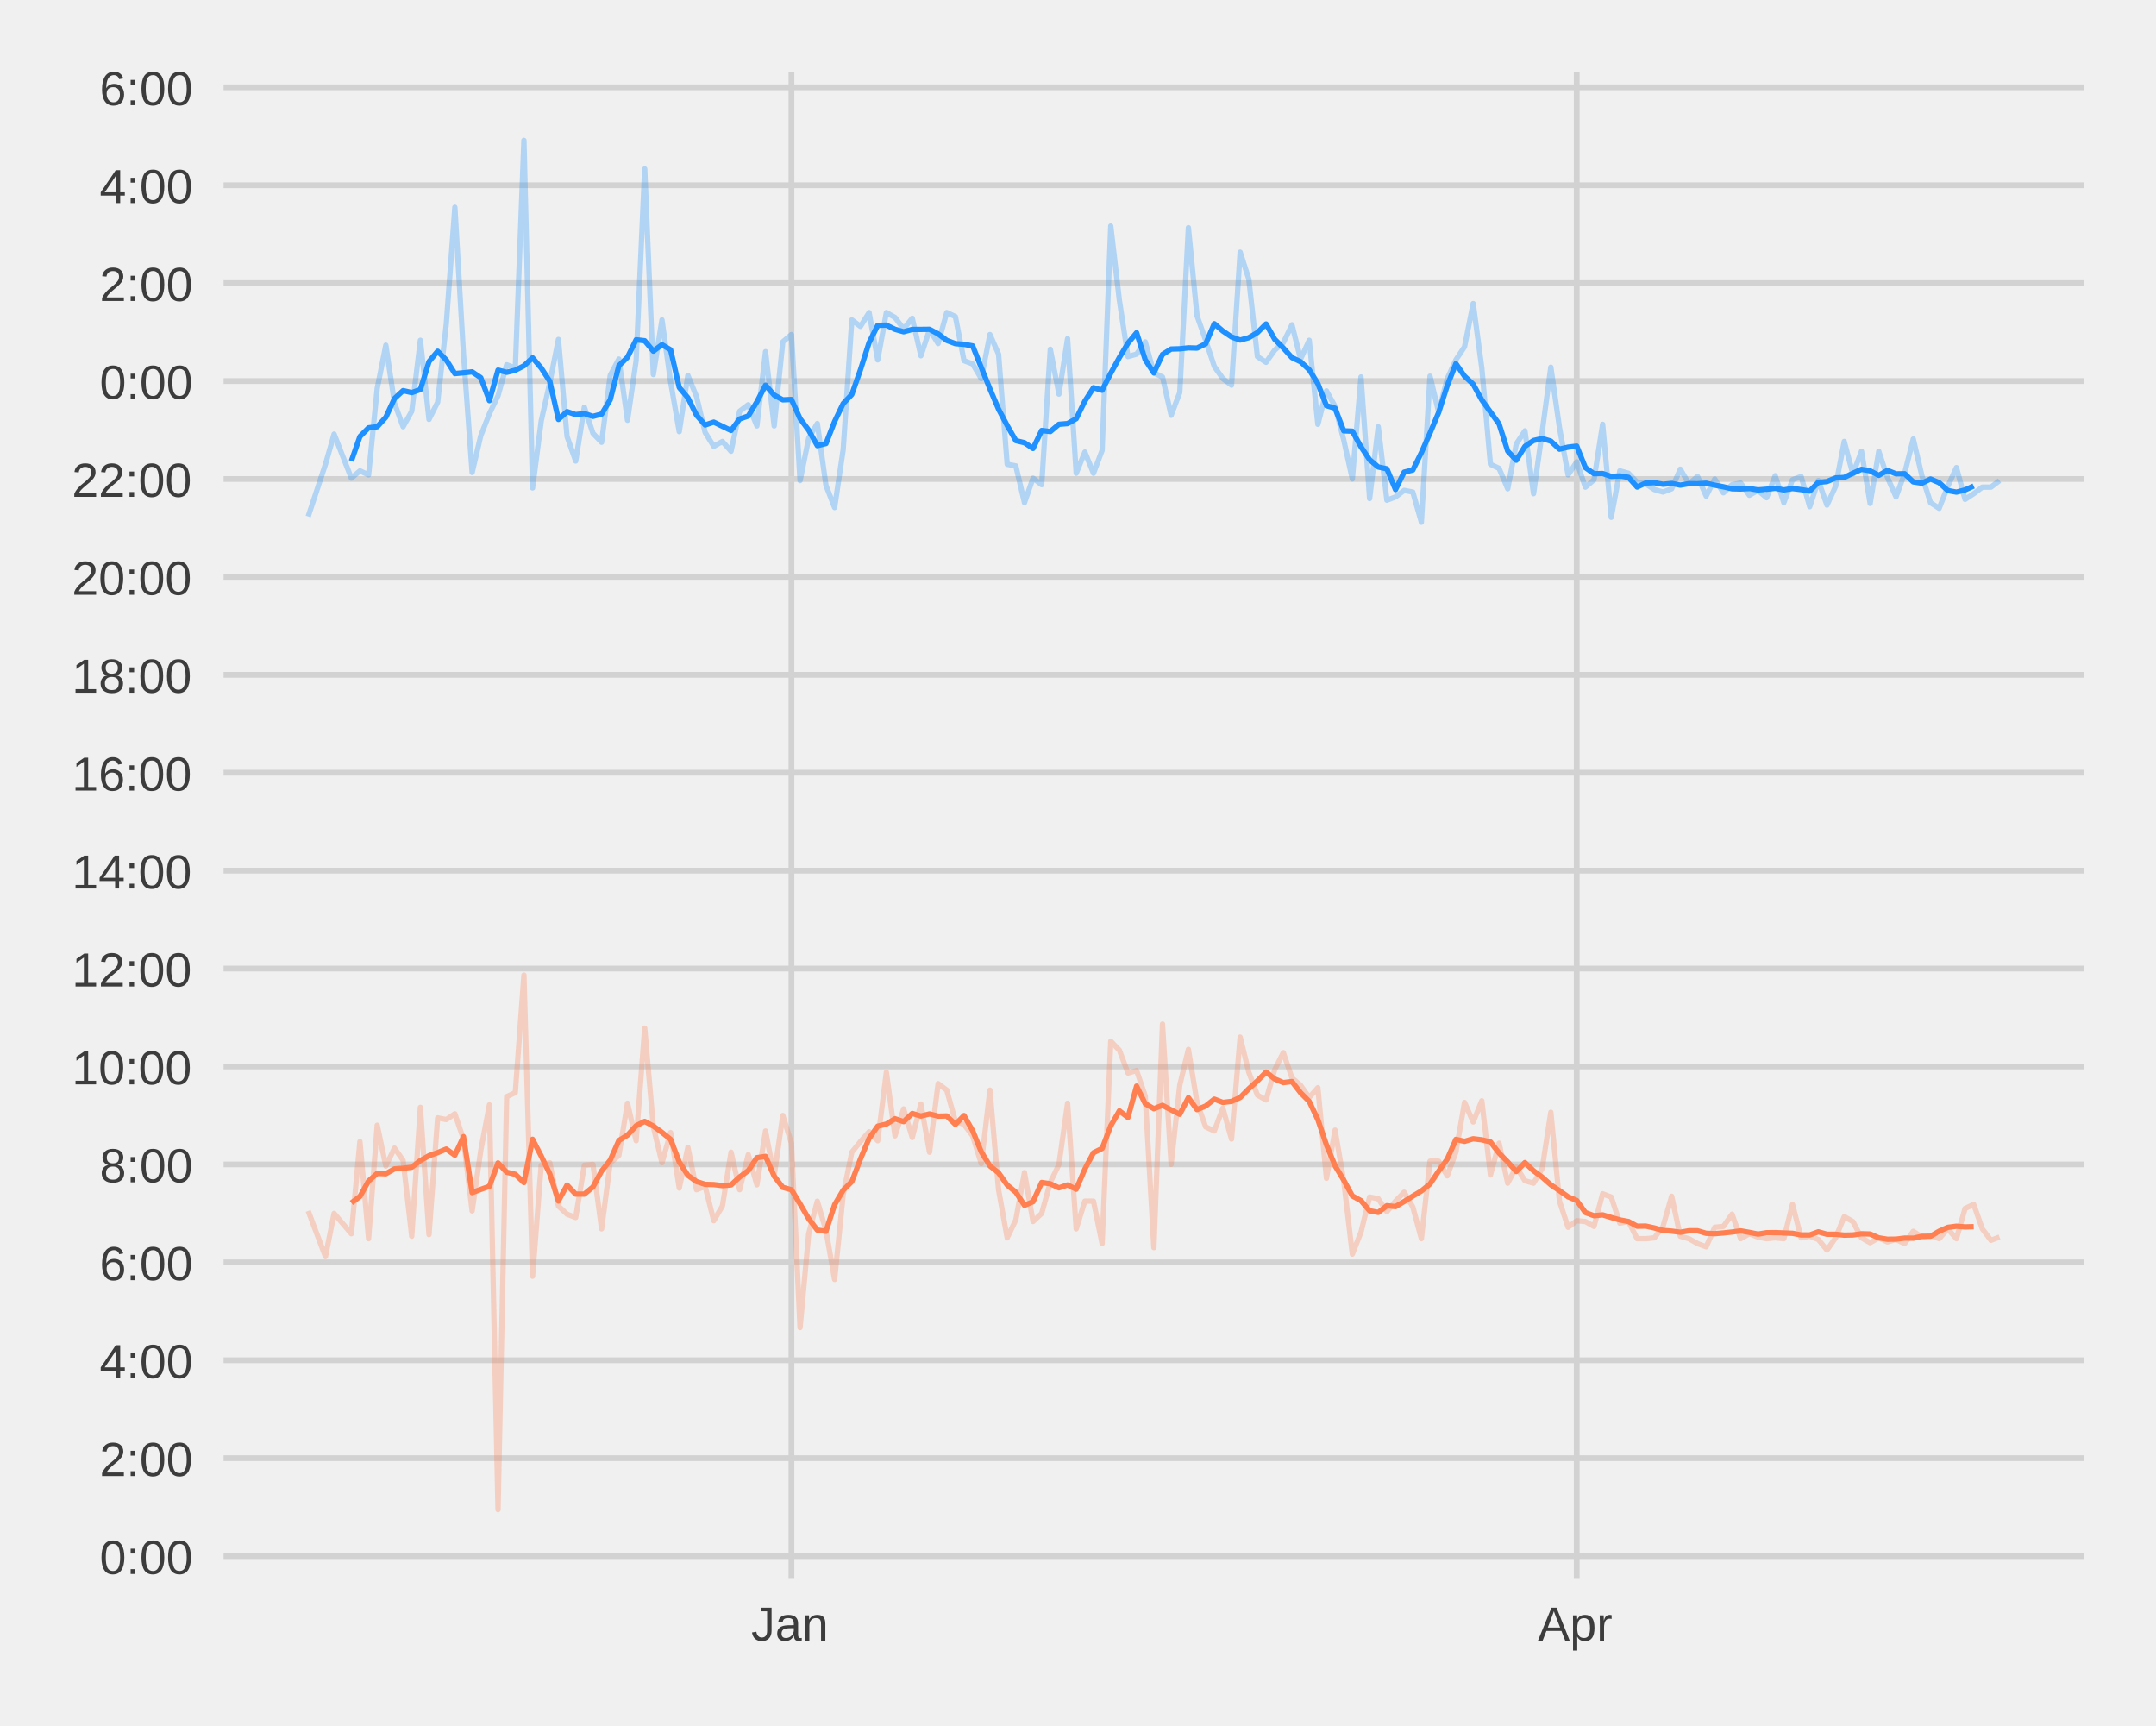
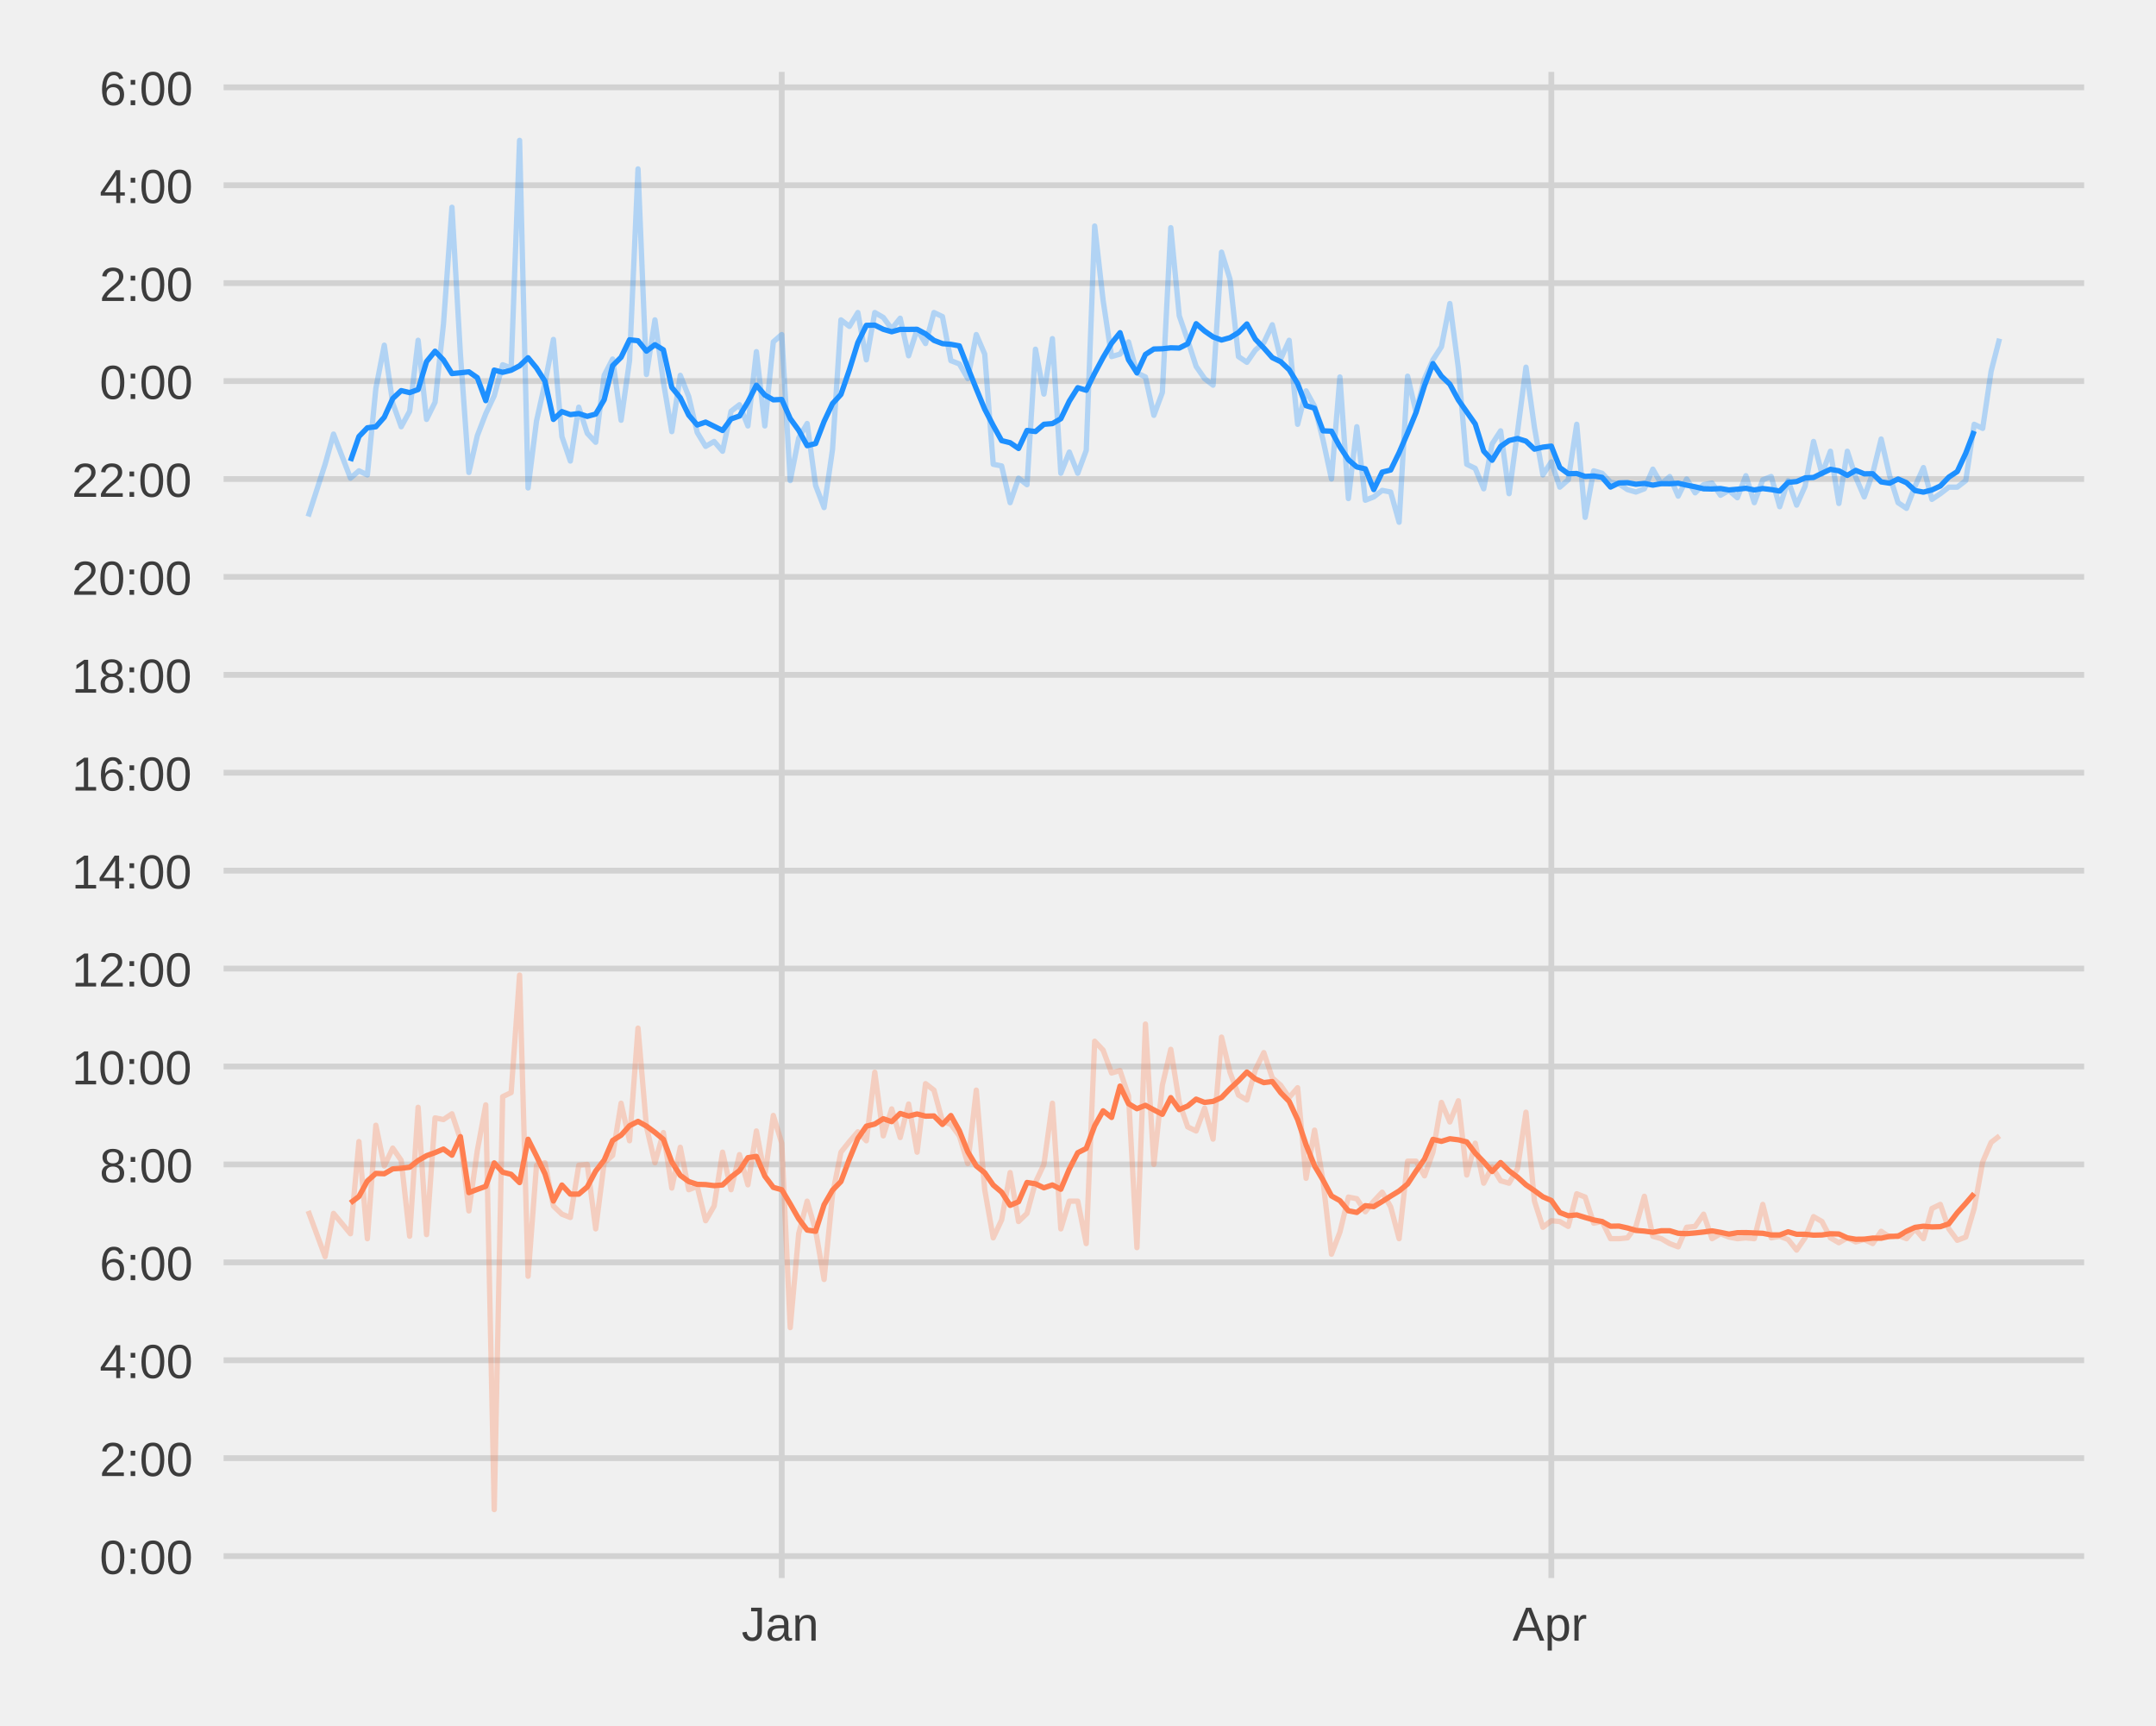
<svg xmlns="http://www.w3.org/2000/svg" viewBox="0 0 432.00 345.60">
  <defs>
    <style type="text/css">
    line, polyline, polygon, path, rect, circle {
      fill: none;
      stroke: #000000;
      stroke-linecap: round;
      stroke-linejoin: round;
      stroke-miterlimit: 10.00;
    }
  </style>
  </defs>
  <rect width="100%" height="100%" style="stroke: none; fill: #FFFFFF;" />
  <rect x="0.00" y="0.00" width="432.00" height="345.60" style="stroke-width: 1.16; stroke: none; fill: #F0F0F0;" />
  <defs>
    <clipPath id="cpNDQuODB8NDE3LjYwfDMxNi4xM3wxNC40MA==">
      <rect x="44.80" y="14.40" width="372.80" height="301.73" />
    </clipPath>
  </defs>
  <rect x="44.80" y="14.40" width="372.80" height="301.73" style="stroke-width: 1.16; stroke: none; fill: #F0F0F0;" clip-path="url(#cpNDQuODB8NDE3LjYwfDMxNi4xM3wxNC40MA==)" />
  <polyline points="44.80,311.74 417.60,311.74 " style="stroke-width: 1.16; stroke: #D2D2D2; stroke-linecap: butt;" clip-path="url(#cpNDQuODB8NDE3LjYwfDMxNi4xM3wxNC40MA==)" />
  <polyline points="44.80,292.12 417.60,292.12 " style="stroke-width: 1.16; stroke: #D2D2D2; stroke-linecap: butt;" clip-path="url(#cpNDQuODB8NDE3LjYwfDMxNi4xM3wxNC40MA==)" />
  <polyline points="44.80,272.50 417.60,272.50 " style="stroke-width: 1.16; stroke: #D2D2D2; stroke-linecap: butt;" clip-path="url(#cpNDQuODB8NDE3LjYwfDMxNi4xM3wxNC40MA==)" />
  <polyline points="44.80,252.89 417.60,252.89 " style="stroke-width: 1.16; stroke: #D2D2D2; stroke-linecap: butt;" clip-path="url(#cpNDQuODB8NDE3LjYwfDMxNi4xM3wxNC40MA==)" />
  <polyline points="44.80,233.27 417.60,233.27 " style="stroke-width: 1.16; stroke: #D2D2D2; stroke-linecap: butt;" clip-path="url(#cpNDQuODB8NDE3LjYwfDMxNi4xM3wxNC40MA==)" />
  <polyline points="44.80,213.65 417.60,213.65 " style="stroke-width: 1.16; stroke: #D2D2D2; stroke-linecap: butt;" clip-path="url(#cpNDQuODB8NDE3LjYwfDMxNi4xM3wxNC40MA==)" />
  <polyline points="44.80,194.04 417.60,194.04 " style="stroke-width: 1.16; stroke: #D2D2D2; stroke-linecap: butt;" clip-path="url(#cpNDQuODB8NDE3LjYwfDMxNi4xM3wxNC40MA==)" />
  <polyline points="44.80,174.42 417.60,174.42 " style="stroke-width: 1.16; stroke: #D2D2D2; stroke-linecap: butt;" clip-path="url(#cpNDQuODB8NDE3LjYwfDMxNi4xM3wxNC40MA==)" />
  <polyline points="44.80,154.80 417.60,154.80 " style="stroke-width: 1.16; stroke: #D2D2D2; stroke-linecap: butt;" clip-path="url(#cpNDQuODB8NDE3LjYwfDMxNi4xM3wxNC40MA==)" />
  <polyline points="44.80,135.19 417.60,135.19 " style="stroke-width: 1.16; stroke: #D2D2D2; stroke-linecap: butt;" clip-path="url(#cpNDQuODB8NDE3LjYwfDMxNi4xM3wxNC40MA==)" />
  <polyline points="44.80,115.57 417.60,115.57 " style="stroke-width: 1.16; stroke: #D2D2D2; stroke-linecap: butt;" clip-path="url(#cpNDQuODB8NDE3LjYwfDMxNi4xM3wxNC40MA==)" />
  <polyline points="44.80,95.96 417.60,95.96 " style="stroke-width: 1.16; stroke: #D2D2D2; stroke-linecap: butt;" clip-path="url(#cpNDQuODB8NDE3LjYwfDMxNi4xM3wxNC40MA==)" />
  <polyline points="44.80,76.34 417.60,76.34 " style="stroke-width: 1.16; stroke: #D2D2D2; stroke-linecap: butt;" clip-path="url(#cpNDQuODB8NDE3LjYwfDMxNi4xM3wxNC40MA==)" />
  <polyline points="44.80,56.72 417.60,56.72 " style="stroke-width: 1.16; stroke: #D2D2D2; stroke-linecap: butt;" clip-path="url(#cpNDQuODB8NDE3LjYwfDMxNi4xM3wxNC40MA==)" />
  <polyline points="44.80,37.11 417.60,37.11 " style="stroke-width: 1.16; stroke: #D2D2D2; stroke-linecap: butt;" clip-path="url(#cpNDQuODB8NDE3LjYwfDMxNi4xM3wxNC40MA==)" />
  <polyline points="44.80,17.49 417.60,17.49 " style="stroke-width: 1.16; stroke: #D2D2D2; stroke-linecap: butt;" clip-path="url(#cpNDQuODB8NDE3LjYwfDMxNi4xM3wxNC40MA==)" />
-   <polyline points="158.58,316.13 158.58,14.40 " style="stroke-width: 1.16; stroke: #D2D2D2; stroke-linecap: butt;" clip-path="url(#cpNDQuODB8NDE3LjYwfDMxNi4xM3wxNC40MA==)" />
-   <polyline points="315.93,316.13 315.93,14.40 " style="stroke-width: 1.16; stroke: #D2D2D2; stroke-linecap: butt;" clip-path="url(#cpNDQuODB8NDE3LjYwfDMxNi4xM3wxNC40MA==)" />
-   <polyline points="61.75,242.59 65.21,251.74 66.94,243.08 70.40,247.16 72.12,228.69 73.85,248.15 75.58,225.42 77.31,233.60 79.04,230.00 80.77,232.45 82.50,247.66 84.23,221.83 85.96,247.33 87.69,223.95 89.42,224.28 91.14,223.13 92.87,228.20 94.60,242.59 96.33,230.49 98.06,221.34 99.79,302.42 101.52,219.70 103.25,218.88 104.98,195.34 106.71,255.67 108.44,233.43 110.16,232.94 111.89,241.61 113.62,243.24 115.35,243.90 117.08,233.43 118.81,233.27 120.54,246.18 122.27,232.94 124.00,231.47 125.73,221.01 127.46,228.53 129.18,205.97 130.91,225.75 132.64,232.94 134.37,226.89 136.10,238.01 137.83,229.84 139.56,238.34 141.29,237.68 143.02,244.55 144.75,241.61 146.48,230.82 148.20,238.34 149.93,231.31 151.66,237.36 153.39,226.57 155.12,235.56 156.85,223.46 158.58,229.02 160.31,265.96 162.04,247.16 163.77,240.63 165.50,246.51 167.23,256.32 168.95,239.32 170.68,230.82 172.41,228.69 174.14,226.73 175.87,228.53 177.60,214.80 179.33,227.55 181.06,222.15 182.79,227.88 184.52,221.17 186.25,230.82 187.97,217.09 189.70,218.39 191.43,224.61 193.16,225.26 194.89,227.55 196.62,233.11 198.35,218.39 200.08,238.34 201.81,247.98 203.54,244.39 205.27,234.90 206.99,244.71 208.72,243.08 210.45,236.87 212.18,233.27 213.91,221.01 215.64,246.18 217.37,240.63 219.10,240.63 220.83,249.13 222.56,208.59 224.29,210.38 226.01,214.96 227.74,214.47 229.47,219.54 231.20,249.94 232.93,205.15 234.66,233.27 236.39,217.41 238.12,210.22 239.85,220.85 241.58,225.75 243.31,226.57 245.03,221.99 246.76,228.20 248.49,207.77 250.22,214.80 251.95,219.37 253.68,220.36 255.41,214.31 257.14,210.87 258.87,215.94 260.60,217.41 262.33,219.87 264.06,217.90 265.78,236.05 267.51,226.40 269.24,236.54 270.97,251.25 272.70,246.84 274.43,239.81 276.16,240.14 277.89,242.75 279.62,240.63 281.35,238.83 283.08,241.77 284.80,248.15 286.53,232.62 288.26,232.62 289.99,235.56 291.72,230.82 293.45,220.85 295.18,224.77 296.91,220.52 298.64,235.39 300.37,229.02 302.10,237.03 303.82,233.76 305.55,236.54 307.28,237.03 309.01,234.09 310.74,222.81 312.47,240.63 314.20,245.86 315.93,244.55 317.66,244.71 319.39,245.69 321.12,239.15 322.84,239.81 324.57,245.04 326.30,244.71 328.03,248.15 329.76,248.15 331.49,247.98 333.22,245.69 334.95,239.65 336.68,247.66 338.41,248.15 340.14,249.13 341.87,249.78 343.59,245.86 345.32,245.69 347.05,243.24 348.78,248.15 350.51,247.16 352.24,247.82 353.97,248.15 355.70,247.98 357.43,248.15 359.16,241.28 360.89,247.98 362.61,247.66 364.34,248.31 366.07,250.43 367.80,247.98 369.53,243.73 371.26,244.71 372.99,247.98 374.72,248.96 376.45,247.98 378.18,248.80 379.91,248.31 381.63,249.13 383.36,246.67 385.09,247.82 386.82,247.49 388.55,248.15 390.28,246.18 392.01,248.15 393.74,242.10 395.47,241.28 397.20,246.18 398.93,248.47 400.65,247.82 " style="stroke-width: 1.07; stroke: #FF7F50; stroke-opacity: 0.30; stroke-linecap: butt;" clip-path="url(#cpNDQuODB8NDE3LjYwfDMxNi4xM3wxNC40MA==)" />
-   <polyline points="61.75,103.47 65.21,93.01 66.94,86.96 70.40,95.79 72.12,94.32 73.85,95.14 75.58,77.81 77.31,69.15 79.04,80.75 80.77,85.49 82.50,82.39 84.23,68.17 85.96,84.02 87.69,80.59 89.42,64.90 91.14,41.52 92.87,70.94 94.60,94.65 96.33,87.29 98.06,82.88 99.79,79.28 101.52,73.07 103.25,73.72 104.98,28.12 106.71,97.75 108.44,84.35 110.16,76.67 111.89,68.00 113.62,87.45 115.35,92.36 117.08,81.57 118.81,86.80 120.54,88.60 122.27,75.19 124.00,71.93 125.73,84.19 127.46,72.25 129.18,33.84 130.91,75.03 132.64,64.08 134.37,76.50 136.10,86.47 137.83,75.19 139.56,79.44 141.29,86.64 143.02,89.42 144.75,88.44 146.48,90.40 148.20,82.39 149.93,81.08 151.66,85.33 153.39,70.45 155.12,85.33 156.85,68.49 158.58,67.02 160.31,96.28 162.04,87.78 163.77,84.84 165.50,97.26 167.23,101.68 168.95,90.07 170.68,64.08 172.41,65.39 174.14,62.61 175.87,72.09 177.60,62.61 179.33,63.59 181.06,65.88 182.79,63.75 184.52,71.27 186.25,66.04 187.97,68.82 189.70,62.61 191.43,63.42 193.16,72.25 194.89,72.91 196.62,75.85 198.35,67.02 200.08,70.94 201.81,93.01 203.54,93.34 205.27,100.70 206.99,95.79 208.72,97.10 210.45,69.96 212.18,78.95 213.91,67.84 215.64,94.81 217.37,90.56 219.10,94.81 220.83,90.23 222.56,45.28 224.29,60.16 226.01,71.43 227.74,70.94 229.47,68.49 231.20,74.70 232.93,75.52 234.66,83.20 236.39,78.63 238.12,45.61 239.85,63.26 241.58,68.17 243.31,73.40 245.03,75.85 246.76,77.16 248.49,50.51 250.22,55.90 251.95,71.43 253.68,72.58 255.41,70.13 257.14,68.66 258.87,65.06 260.60,71.93 262.33,68.17 264.06,85.00 265.78,78.30 267.51,81.41 269.24,88.11 270.97,95.96 272.70,75.52 274.43,99.88 276.16,85.49 277.89,100.21 279.62,99.55 281.35,98.24 283.08,98.57 284.80,104.62 286.53,75.36 288.26,82.55 289.99,75.85 291.72,72.09 293.45,69.47 295.18,60.81 296.91,73.72 298.64,93.01 300.37,93.83 302.10,97.92 303.82,88.93 305.55,86.31 307.28,98.90 309.01,86.47 310.74,73.56 312.47,85.66 314.20,95.14 315.93,92.52 317.66,97.59 319.39,96.12 321.12,85.00 322.84,103.64 324.57,94.32 326.30,94.81 328.03,96.61 329.76,96.94 331.49,98.08 333.22,98.57 334.95,97.92 336.68,93.99 338.41,96.94 340.14,95.46 341.87,99.39 343.59,95.96 345.32,98.73 347.05,97.10 348.78,96.77 350.51,99.22 352.24,98.24 353.97,99.71 355.70,95.30 357.43,100.70 359.16,96.12 360.89,95.46 362.61,101.51 364.34,96.28 366.07,101.19 367.80,97.43 369.53,88.44 371.26,94.97 372.99,90.40 374.72,100.86 376.45,90.40 378.18,95.63 379.91,99.55 381.63,94.81 383.36,87.95 385.09,95.30 386.82,100.70 388.55,101.84 390.28,97.43 392.01,93.67 393.74,100.04 395.47,98.90 397.20,97.59 398.93,97.59 400.65,96.28 " style="stroke-width: 1.07; stroke: #1E90FF; stroke-opacity: 0.30; stroke-linecap: butt;" clip-path="url(#cpNDQuODB8NDE3LjYwfDMxNi4xM3wxNC40MA==)" />
-   <polyline points="70.40,240.98 72.12,239.69 73.85,236.59 75.58,235.07 77.31,235.14 79.04,234.16 80.77,234.04 82.50,233.83 84.23,232.50 85.96,231.52 87.69,230.91 89.42,230.19 91.14,231.42 92.87,227.71 94.60,238.92 96.33,238.27 98.06,237.66 99.79,232.97 101.52,234.83 103.25,235.25 104.98,236.91 106.71,228.23 108.44,231.59 110.16,235.16 111.89,240.60 113.62,237.40 115.35,239.22 117.08,239.22 118.81,237.78 120.54,234.60 122.27,232.41 124.00,228.48 125.73,227.41 127.46,225.52 129.18,224.65 130.91,225.59 132.64,226.85 134.37,228.25 136.10,232.78 137.83,235.46 139.56,236.70 141.29,237.26 143.02,237.31 144.75,237.52 146.48,237.38 148.20,235.79 149.93,234.51 151.66,231.92 153.39,231.66 155.12,235.61 156.85,237.87 158.58,238.34 160.31,241.19 162.04,244.15 163.77,246.42 165.50,246.67 167.23,241.35 168.95,238.43 170.68,236.70 172.41,232.17 174.14,228.06 175.87,225.61 177.60,225.19 179.33,224.12 181.06,224.70 182.79,223.06 184.52,223.58 186.25,223.16 187.97,223.60 189.70,223.56 191.43,225.26 193.16,223.48 194.89,226.52 196.62,230.75 198.35,233.57 200.08,234.95 201.81,237.40 203.54,238.83 205.27,241.47 206.99,240.74 208.72,236.89 210.45,237.15 212.18,237.96 213.91,237.38 215.64,238.24 217.37,234.20 219.10,230.93 220.83,230.07 222.56,225.54 224.29,222.53 226.01,223.86 227.74,217.58 229.47,221.10 231.20,222.11 232.93,221.43 234.66,222.34 236.39,223.23 238.12,219.89 239.85,222.29 241.58,221.57 243.31,220.19 245.03,220.85 246.76,220.64 248.49,219.87 250.22,218.11 251.95,216.53 253.68,214.77 255.41,216.15 257.14,216.88 258.87,216.67 260.60,218.91 262.33,220.64 264.06,224.30 265.78,229.35 267.51,233.55 269.24,236.40 270.97,239.58 272.70,240.53 274.43,242.56 276.16,242.89 277.89,241.54 279.62,241.72 281.35,240.70 283.08,239.62 284.80,238.59 286.53,237.19 288.26,234.62 289.99,232.20 291.72,228.25 293.45,228.65 295.18,228.13 296.91,228.34 298.64,228.76 300.37,231.00 302.10,232.76 303.82,234.69 305.55,232.90 307.28,234.55 309.01,235.82 310.74,237.36 312.47,238.52 314.20,239.76 315.93,240.49 317.66,242.91 319.39,243.55 321.12,243.38 322.84,243.90 324.57,244.39 326.30,244.71 328.03,245.65 329.76,245.62 331.49,246.00 333.22,246.49 334.95,246.63 336.68,246.86 338.41,246.56 340.14,246.56 341.87,247.07 343.59,247.14 345.32,247.00 347.05,246.81 348.78,246.58 350.51,246.88 352.24,247.23 353.97,246.95 355.70,246.93 357.43,247.00 359.16,247.07 360.89,247.40 362.61,247.40 364.34,246.77 366.07,247.26 367.80,247.26 369.53,247.44 371.26,247.40 372.99,247.16 374.72,247.21 376.45,247.98 378.18,248.26 379.91,248.24 381.63,248.03 383.36,248.05 385.09,247.68 386.82,247.66 388.55,246.65 390.28,245.88 392.01,245.65 393.74,245.79 395.47,245.74 " style="stroke-width: 1.07; stroke: #FF7F50; stroke-linecap: butt;" clip-path="url(#cpNDQuODB8NDE3LjYwfDMxNi4xM3wxNC40MA==)" />
-   <polyline points="70.40,92.36 72.12,87.45 73.85,85.70 75.58,85.49 77.31,83.58 79.04,79.84 80.77,78.25 82.50,78.65 84.23,78.04 85.96,72.44 87.69,70.36 89.42,72.11 91.14,74.84 92.87,74.68 94.60,74.49 96.33,75.66 98.06,80.26 99.79,74.14 101.52,74.59 103.25,74.17 104.98,73.28 106.71,71.67 108.44,73.72 110.16,76.39 111.89,84.02 113.62,82.46 115.35,83.06 117.08,82.85 118.81,83.41 120.54,82.95 122.27,80.08 124.00,73.26 125.73,71.57 127.46,68.07 129.18,68.26 130.91,70.34 132.64,69.05 134.37,70.08 136.10,77.62 137.83,79.68 139.56,83.16 141.29,85.14 143.02,84.56 144.75,85.40 146.48,86.24 148.20,83.93 149.93,83.34 151.66,80.50 153.39,77.16 155.12,79.14 156.85,80.10 158.58,80.03 160.31,83.86 162.04,86.19 163.77,89.28 165.50,88.86 167.23,84.44 168.95,80.85 170.68,79.02 172.41,74.07 174.14,68.63 175.87,65.18 177.60,65.13 179.33,65.97 181.06,66.46 182.79,65.99 184.52,65.99 186.25,65.97 187.97,66.88 189.70,68.19 191.43,68.84 193.16,68.98 194.89,69.29 196.62,73.63 198.35,77.90 200.08,81.97 201.81,85.24 203.54,88.27 205.27,88.69 206.99,89.84 208.72,86.24 210.45,86.45 212.18,85.00 213.91,84.86 215.64,83.88 217.37,80.36 219.10,77.67 220.83,78.18 222.56,74.77 224.29,71.62 226.01,68.75 227.74,66.65 229.47,72.07 231.20,74.70 232.93,71.01 234.66,69.92 236.39,69.87 238.12,69.68 239.85,69.73 241.58,68.87 243.31,64.85 245.03,66.32 246.76,67.49 248.49,68.12 250.22,67.65 251.95,66.62 253.68,64.90 255.41,67.96 257.14,69.71 258.87,71.64 260.60,72.46 262.33,74.07 264.06,76.85 265.78,81.27 267.51,81.78 269.24,86.31 270.97,86.38 272.70,89.51 274.43,92.10 276.16,93.55 277.89,93.92 279.62,98.08 281.35,94.58 283.08,94.16 284.80,90.68 286.53,86.75 288.26,82.64 289.99,77.25 291.72,72.84 293.45,75.36 295.18,76.97 296.91,80.12 298.64,82.53 300.37,84.93 302.10,90.37 303.82,92.20 305.55,89.42 307.28,88.25 309.01,87.85 310.74,88.37 312.47,89.98 314.20,89.58 315.93,89.37 317.66,93.67 319.39,94.90 321.12,94.86 322.84,95.44 324.57,95.35 326.30,95.63 328.03,97.57 329.76,96.75 331.49,96.70 333.22,97.01 334.95,96.84 336.68,97.19 338.41,96.89 340.14,96.91 341.87,96.80 343.59,97.19 345.32,97.52 347.05,97.92 348.78,97.96 350.51,97.87 352.24,98.15 353.97,98.01 355.70,97.82 357.43,98.15 359.16,97.87 360.89,98.08 362.61,98.38 364.34,96.63 366.07,96.47 367.80,95.74 369.53,95.65 371.26,94.81 372.99,94.02 374.72,94.32 376.45,95.23 378.18,94.23 379.91,94.93 381.63,94.90 383.36,96.54 385.09,96.80 386.82,95.96 388.55,96.70 390.28,98.27 392.01,98.59 393.74,98.15 395.47,97.36 " style="stroke-width: 1.07; stroke: #1E90FF; stroke-linecap: butt;" clip-path="url(#cpNDQuODB8NDE3LjYwfDMxNi4xM3wxNC40MA==)" />
+   <polyline points="156.64,316.13 156.64,14.40 " style="stroke-width: 1.16; stroke: #D2D2D2; stroke-linecap: butt;" clip-path="url(#cpNDQuODB8NDE3LjYwfDMxNi4xM3wxNC40MA==)" />
+   <polyline points="310.84,316.13 310.84,14.40 " style="stroke-width: 1.16; stroke: #D2D2D2; stroke-linecap: butt;" clip-path="url(#cpNDQuODB8NDE3LjYwfDMxNi4xM3wxNC40MA==)" />
+   <polyline points="61.75,242.59 65.14,251.74 66.83,243.08 70.22,247.16 71.92,228.69 73.61,248.15 75.31,225.42 77.00,233.60 78.69,230.00 80.39,232.45 82.08,247.66 83.78,221.83 85.47,247.33 87.17,223.95 88.86,224.28 90.56,223.13 92.25,228.20 93.95,242.59 95.64,230.49 97.33,221.34 99.03,302.42 100.72,219.70 102.42,218.88 104.11,195.34 105.81,255.67 107.50,233.43 109.20,232.94 110.89,241.61 112.59,243.24 114.28,243.90 115.97,233.43 117.67,233.27 119.36,246.18 121.06,232.94 122.75,231.47 124.45,221.01 126.14,228.53 127.84,205.97 129.53,225.75 131.23,232.94 132.92,226.89 134.61,238.01 136.31,229.84 138.00,238.34 139.70,237.68 141.39,244.55 143.09,241.61 144.78,230.82 146.48,238.34 148.17,231.31 149.86,237.36 151.56,226.57 153.25,235.56 154.95,223.46 156.64,229.02 158.34,265.96 160.03,247.16 161.73,240.63 163.42,246.51 165.12,256.32 166.81,239.32 168.50,230.82 170.20,228.69 171.89,226.73 173.59,228.53 175.28,214.80 176.98,227.55 178.67,222.15 180.37,227.88 182.06,221.17 183.76,230.82 185.45,217.09 187.14,218.39 188.84,224.61 190.53,225.26 192.23,227.55 193.92,233.11 195.62,218.39 197.31,238.34 199.01,247.98 200.70,244.39 202.40,234.90 204.09,244.71 205.78,243.08 207.48,236.87 209.17,233.27 210.87,221.01 212.56,246.18 214.26,240.63 215.95,240.63 217.65,249.13 219.34,208.59 221.03,210.38 222.73,214.96 224.42,214.47 226.12,219.54 227.81,249.94 229.51,205.15 231.20,233.27 232.90,217.41 234.59,210.22 236.29,220.85 237.98,225.75 239.67,226.57 241.37,221.99 243.06,228.20 244.76,207.77 246.45,214.80 248.15,219.37 249.84,220.36 251.54,214.31 253.23,210.87 254.93,215.94 256.62,217.41 258.31,219.87 260.01,217.90 261.70,236.05 263.40,226.40 265.09,236.54 266.79,251.25 268.48,246.84 270.18,239.81 271.87,240.14 273.57,242.75 275.26,240.63 276.95,238.83 278.65,241.77 280.34,248.15 282.04,232.62 283.73,232.62 285.43,235.56 287.12,230.82 288.82,220.85 290.51,224.77 292.21,220.52 293.90,235.39 295.59,229.02 297.29,237.03 298.98,233.76 300.68,236.54 302.37,237.03 304.07,234.09 305.76,222.81 307.46,240.63 309.15,245.86 310.84,244.55 312.54,244.71 314.23,245.69 315.93,239.15 317.62,239.81 319.32,245.04 321.01,244.71 322.71,248.15 324.40,248.15 326.10,247.98 327.79,245.69 329.48,239.65 331.18,247.66 332.87,248.15 334.57,249.13 336.26,249.78 337.96,245.86 339.65,245.69 341.35,243.24 343.04,248.15 344.74,247.16 346.43,247.82 348.12,248.15 349.82,247.98 351.51,248.15 353.21,241.28 354.90,247.98 356.60,247.66 358.29,248.31 359.99,250.43 361.68,247.98 363.38,243.73 365.07,244.71 366.76,247.98 368.46,248.96 370.15,247.98 371.85,248.80 373.54,248.31 375.24,249.13 376.93,246.67 378.63,247.82 380.32,247.49 382.01,248.15 383.71,246.18 385.40,248.15 387.10,242.10 388.79,241.28 390.49,246.18 392.18,248.47 393.88,247.82 395.57,242.10 397.27,232.78 398.96,228.86 400.65,227.55 " style="stroke-width: 1.07; stroke: #FF7F50; stroke-opacity: 0.30; stroke-linecap: butt;" clip-path="url(#cpNDQuODB8NDE3LjYwfDMxNi4xM3wxNC40MA==)" />
+   <polyline points="61.75,103.47 65.14,93.01 66.83,86.96 70.22,95.79 71.92,94.32 73.61,95.14 75.31,77.81 77.00,69.15 78.69,80.75 80.39,85.49 82.08,82.39 83.78,68.17 85.47,84.02 87.17,80.59 88.86,64.90 90.56,41.52 92.25,70.94 93.95,94.65 95.64,87.29 97.33,82.88 99.03,79.28 100.72,73.07 102.42,73.72 104.11,28.12 105.81,97.75 107.50,84.35 109.20,76.67 110.89,68.00 112.59,87.45 114.28,92.36 115.97,81.57 117.67,86.80 119.36,88.60 121.06,75.19 122.75,71.93 124.45,84.19 126.14,72.25 127.84,33.84 129.53,75.03 131.23,64.08 132.92,76.50 134.61,86.47 136.31,75.19 138.00,79.44 139.70,86.64 141.39,89.42 143.09,88.44 144.78,90.40 146.48,82.39 148.17,81.08 149.86,85.33 151.56,70.45 153.25,85.33 154.95,68.49 156.64,67.02 158.34,96.28 160.03,87.78 161.73,84.84 163.42,97.26 165.12,101.68 166.81,90.07 168.50,64.08 170.20,65.39 171.89,62.61 173.59,72.09 175.28,62.61 176.98,63.59 178.67,65.88 180.37,63.75 182.06,71.27 183.76,66.04 185.45,68.82 187.14,62.61 188.84,63.42 190.53,72.25 192.23,72.91 193.92,75.85 195.62,67.02 197.31,70.94 199.01,93.01 200.70,93.34 202.40,100.70 204.09,95.79 205.78,97.10 207.48,69.96 209.17,78.95 210.87,67.84 212.56,94.81 214.26,90.56 215.95,94.81 217.65,90.23 219.34,45.28 221.03,60.16 222.73,71.43 224.42,70.94 226.12,68.49 227.81,74.70 229.51,75.52 231.20,83.20 232.90,78.63 234.59,45.61 236.29,63.26 237.98,68.17 239.67,73.40 241.37,75.85 243.06,77.16 244.76,50.51 246.45,55.90 248.15,71.43 249.84,72.58 251.54,70.13 253.23,68.66 254.93,65.06 256.62,71.93 258.31,68.17 260.01,85.00 261.70,78.30 263.40,81.41 265.09,88.11 266.79,95.96 268.48,75.52 270.18,99.88 271.87,85.49 273.57,100.21 275.26,99.55 276.95,98.24 278.65,98.57 280.34,104.62 282.04,75.36 283.73,82.55 285.43,75.85 287.12,72.09 288.82,69.47 290.51,60.81 292.21,73.72 293.90,93.01 295.59,93.83 297.29,97.92 298.98,88.93 300.68,86.31 302.37,98.90 304.07,86.47 305.76,73.56 307.46,85.66 309.15,95.14 310.84,92.52 312.54,97.59 314.23,96.12 315.93,85.00 317.62,103.64 319.32,94.32 321.01,94.81 322.71,96.61 324.40,96.94 326.10,98.08 327.79,98.57 329.48,97.92 331.18,93.99 332.87,96.94 334.57,95.46 336.26,99.39 337.96,95.96 339.65,98.73 341.35,97.10 343.04,96.77 344.74,99.22 346.43,98.24 348.12,99.71 349.82,95.30 351.51,100.70 353.21,96.12 354.90,95.46 356.60,101.51 358.29,96.28 359.99,101.19 361.68,97.43 363.38,88.44 365.07,94.97 366.76,90.40 368.46,100.86 370.15,90.40 371.85,95.63 373.54,99.55 375.24,94.81 376.93,87.95 378.63,95.30 380.32,100.70 382.01,101.84 383.71,97.43 385.40,93.67 387.10,100.04 388.79,98.90 390.49,97.59 392.18,97.59 393.88,96.28 395.57,85.00 397.27,85.82 398.96,74.38 400.65,67.84 " style="stroke-width: 1.07; stroke: #1E90FF; stroke-opacity: 0.30; stroke-linecap: butt;" clip-path="url(#cpNDQuODB8NDE3LjYwfDMxNi4xM3wxNC40MA==)" />
+   <polyline points="70.22,240.98 71.92,239.69 73.61,236.59 75.31,235.07 77.00,235.14 78.69,234.16 80.39,234.04 82.08,233.83 83.78,232.50 85.47,231.52 87.17,230.91 88.86,230.19 90.56,231.42 92.25,227.71 93.95,238.92 95.64,238.27 97.33,237.66 99.03,232.97 100.72,234.83 102.42,235.25 104.11,236.91 105.81,228.23 107.50,231.59 109.20,235.16 110.89,240.60 112.59,237.40 114.28,239.22 115.97,239.22 117.67,237.78 119.36,234.60 121.06,232.41 122.75,228.48 124.45,227.41 126.14,225.52 127.84,224.65 129.53,225.59 131.23,226.85 132.92,228.25 134.61,232.78 136.31,235.46 138.00,236.70 139.70,237.26 141.39,237.31 143.09,237.52 144.78,237.38 146.48,235.79 148.17,234.51 149.86,231.92 151.56,231.66 153.25,235.61 154.95,237.87 156.64,238.34 158.34,241.19 160.03,244.15 161.73,246.42 163.42,246.67 165.12,241.35 166.81,238.43 168.50,236.70 170.20,232.17 171.89,228.06 173.59,225.61 175.28,225.19 176.98,224.12 178.67,224.70 180.37,223.06 182.06,223.58 183.76,223.16 185.45,223.60 187.14,223.56 188.84,225.26 190.53,223.48 192.23,226.52 193.92,230.75 195.62,233.57 197.31,234.95 199.01,237.40 200.70,238.83 202.40,241.47 204.09,240.74 205.78,236.89 207.48,237.15 209.17,237.96 210.87,237.38 212.56,238.24 214.26,234.20 215.95,230.93 217.65,230.07 219.34,225.54 221.03,222.53 222.73,223.86 224.42,217.58 226.12,221.10 227.81,222.11 229.51,221.43 231.20,222.34 232.90,223.23 234.59,219.89 236.29,222.29 237.98,221.57 239.67,220.19 241.37,220.85 243.06,220.64 244.76,219.87 246.45,218.11 248.15,216.53 249.84,214.77 251.54,216.15 253.23,216.88 254.93,216.67 256.62,218.91 258.31,220.64 260.01,224.30 261.70,229.35 263.40,233.55 265.09,236.40 266.79,239.58 268.48,240.53 270.18,242.56 271.87,242.89 273.57,241.54 275.26,241.72 276.95,240.70 278.65,239.62 280.34,238.59 282.04,237.19 283.73,234.62 285.43,232.20 287.12,228.25 288.82,228.65 290.51,228.13 292.21,228.34 293.90,228.76 295.59,231.00 297.29,232.76 298.98,234.69 300.68,232.90 302.37,234.55 304.07,235.82 305.76,237.36 307.46,238.52 309.15,239.76 310.84,240.49 312.54,242.91 314.23,243.55 315.93,243.38 317.62,243.90 319.32,244.39 321.01,244.71 322.71,245.65 324.40,245.62 326.10,246.00 327.79,246.49 329.48,246.63 331.18,246.86 332.87,246.56 334.57,246.56 336.26,247.07 337.96,247.14 339.65,247.00 341.35,246.81 343.04,246.58 344.74,246.88 346.43,247.23 348.12,246.95 349.82,246.93 351.51,247.00 353.21,247.07 354.90,247.40 356.60,247.40 358.29,246.77 359.99,247.26 361.68,247.26 363.38,247.44 365.07,247.40 366.76,247.16 368.46,247.21 370.15,247.98 371.85,248.26 373.54,248.24 375.24,248.03 376.93,248.05 378.63,247.68 380.32,247.66 382.01,246.65 383.71,245.88 385.40,245.65 387.10,245.79 388.79,245.74 390.49,245.16 392.18,242.96 393.88,241.07 395.57,239.11 " style="stroke-width: 1.07; stroke: #FF7F50; stroke-linecap: butt;" clip-path="url(#cpNDQuODB8NDE3LjYwfDMxNi4xM3wxNC40MA==)" />
+   <polyline points="70.22,92.36 71.92,87.45 73.61,85.70 75.31,85.49 77.00,83.58 78.69,79.84 80.39,78.25 82.08,78.65 83.78,78.04 85.47,72.44 87.17,70.36 88.86,72.11 90.56,74.84 92.25,74.68 93.95,74.49 95.64,75.66 97.33,80.26 99.03,74.14 100.72,74.59 102.42,74.17 104.11,73.28 105.81,71.67 107.50,73.72 109.20,76.39 110.89,84.02 112.59,82.46 114.28,83.06 115.97,82.85 117.67,83.41 119.36,82.95 121.06,80.08 122.75,73.26 124.45,71.57 126.14,68.07 127.84,68.26 129.53,70.34 131.23,69.05 132.92,70.08 134.61,77.62 136.31,79.68 138.00,83.16 139.70,85.14 141.39,84.56 143.09,85.40 144.78,86.24 146.48,83.93 148.17,83.34 149.86,80.50 151.56,77.16 153.25,79.14 154.95,80.10 156.64,80.03 158.34,83.86 160.03,86.19 161.73,89.28 163.42,88.86 165.12,84.44 166.81,80.85 168.50,79.02 170.20,74.07 171.89,68.63 173.59,65.18 175.28,65.13 176.98,65.97 178.67,66.46 180.37,65.99 182.06,65.99 183.76,65.97 185.45,66.88 187.14,68.19 188.84,68.84 190.53,68.98 192.23,69.29 193.92,73.63 195.62,77.90 197.31,81.97 199.01,85.24 200.70,88.27 202.40,88.69 204.09,89.84 205.78,86.24 207.48,86.45 209.17,85.00 210.87,84.86 212.56,83.88 214.26,80.36 215.95,77.67 217.65,78.18 219.34,74.77 221.03,71.62 222.73,68.75 224.42,66.65 226.12,72.07 227.81,74.70 229.51,71.01 231.20,69.92 232.90,69.87 234.59,69.68 236.29,69.73 237.98,68.87 239.67,64.85 241.37,66.32 243.06,67.49 244.76,68.12 246.45,67.65 248.15,66.62 249.84,64.90 251.54,67.96 253.23,69.71 254.93,71.64 256.62,72.46 258.31,74.07 260.01,76.85 261.70,81.27 263.40,81.78 265.09,86.31 266.79,86.38 268.48,89.51 270.18,92.10 271.87,93.55 273.57,93.92 275.26,98.08 276.95,94.58 278.65,94.16 280.34,90.68 282.04,86.75 283.73,82.64 285.43,77.25 287.12,72.84 288.82,75.36 290.51,76.97 292.21,80.12 293.90,82.53 295.59,84.93 297.29,90.37 298.98,92.20 300.68,89.42 302.37,88.25 304.07,87.85 305.76,88.37 307.46,89.98 309.15,89.58 310.84,89.37 312.54,93.67 314.23,94.90 315.93,94.86 317.62,95.44 319.32,95.35 321.01,95.63 322.71,97.57 324.40,96.75 326.10,96.70 327.79,97.01 329.48,96.84 331.18,97.19 332.87,96.89 334.57,96.91 336.26,96.80 337.96,97.19 339.65,97.52 341.35,97.92 343.04,97.96 344.74,97.87 346.43,98.15 348.12,98.01 349.82,97.82 351.51,98.15 353.21,97.87 354.90,98.08 356.60,98.38 358.29,96.63 359.99,96.47 361.68,95.74 363.38,95.65 365.07,94.81 366.76,94.02 368.46,94.32 370.15,95.23 371.85,94.23 373.54,94.93 375.24,94.90 376.93,96.54 378.63,96.80 380.32,95.96 382.01,96.70 383.71,98.27 385.40,98.59 387.10,98.15 388.79,97.36 390.49,95.58 392.18,94.46 393.88,90.79 395.57,86.36 " style="stroke-width: 1.07; stroke: #1E90FF; stroke-linecap: butt;" clip-path="url(#cpNDQuODB8NDE3LjYwfDMxNi4xM3wxNC40MA==)" />
  <rect x="44.80" y="14.40" width="372.80" height="301.73" style="stroke-width: 1.16; stroke: none;" clip-path="url(#cpNDQuODB8NDE3LjYwfDMxNi4xM3wxNC40MA==)" />
  <defs>
    <clipPath id="cpMC4wMHw0MzIuMDB8MzQ1LjYwfDAuMDA=">
      <rect x="0.00" y="0.00" width="432.00" height="345.60" />
    </clipPath>
  </defs>
  <g clip-path="url(#cpMC4wMHw0MzIuMDB8MzQ1LjYwfDAuMDA=)">
    <text x="19.96" y="315.31" style="font-size: 9.60px; fill: #3C3C3C; font-family: Arial;" textLength="19.46px" lengthAdjust="spacingAndGlyphs">0:00</text>
  </g>
  <g clip-path="url(#cpMC4wMHw0MzIuMDB8MzQ1LjYwfDAuMDA=)">
    <text x="19.96" y="295.70" style="font-size: 9.60px; fill: #3C3C3C; font-family: Arial;" textLength="19.46px" lengthAdjust="spacingAndGlyphs">2:00</text>
  </g>
  <g clip-path="url(#cpMC4wMHw0MzIuMDB8MzQ1LjYwfDAuMDA=)">
    <text x="19.96" y="276.08" style="font-size: 9.60px; fill: #3C3C3C; font-family: Arial;" textLength="19.46px" lengthAdjust="spacingAndGlyphs">4:00</text>
  </g>
  <g clip-path="url(#cpMC4wMHw0MzIuMDB8MzQ1LjYwfDAuMDA=)">
    <text x="19.96" y="256.46" style="font-size: 9.60px; fill: #3C3C3C; font-family: Arial;" textLength="19.46px" lengthAdjust="spacingAndGlyphs">6:00</text>
  </g>
  <g clip-path="url(#cpMC4wMHw0MzIuMDB8MzQ1LjYwfDAuMDA=)">
    <text x="19.96" y="236.85" style="font-size: 9.60px; fill: #3C3C3C; font-family: Arial;" textLength="19.46px" lengthAdjust="spacingAndGlyphs">8:00</text>
  </g>
  <g clip-path="url(#cpMC4wMHw0MzIuMDB8MzQ1LjYwfDAuMDA=)">
    <text x="14.40" y="217.23" style="font-size: 9.60px; fill: #3C3C3C; font-family: Arial;" textLength="25.02px" lengthAdjust="spacingAndGlyphs">10:00</text>
  </g>
  <g clip-path="url(#cpMC4wMHw0MzIuMDB8MzQ1LjYwfDAuMDA=)">
    <text x="14.40" y="197.62" style="font-size: 9.60px; fill: #3C3C3C; font-family: Arial;" textLength="25.02px" lengthAdjust="spacingAndGlyphs">12:00</text>
  </g>
  <g clip-path="url(#cpMC4wMHw0MzIuMDB8MzQ1LjYwfDAuMDA=)">
    <text x="14.40" y="178.00" style="font-size: 9.60px; fill: #3C3C3C; font-family: Arial;" textLength="25.02px" lengthAdjust="spacingAndGlyphs">14:00</text>
  </g>
  <g clip-path="url(#cpMC4wMHw0MzIuMDB8MzQ1LjYwfDAuMDA=)">
    <text x="14.40" y="158.38" style="font-size: 9.60px; fill: #3C3C3C; font-family: Arial;" textLength="25.02px" lengthAdjust="spacingAndGlyphs">16:00</text>
  </g>
  <g clip-path="url(#cpMC4wMHw0MzIuMDB8MzQ1LjYwfDAuMDA=)">
    <text x="14.40" y="138.77" style="font-size: 9.60px; fill: #3C3C3C; font-family: Arial;" textLength="25.02px" lengthAdjust="spacingAndGlyphs">18:00</text>
  </g>
  <g clip-path="url(#cpMC4wMHw0MzIuMDB8MzQ1LjYwfDAuMDA=)">
    <text x="14.40" y="119.15" style="font-size: 9.60px; fill: #3C3C3C; font-family: Arial;" textLength="25.02px" lengthAdjust="spacingAndGlyphs">20:00</text>
  </g>
  <g clip-path="url(#cpMC4wMHw0MzIuMDB8MzQ1LjYwfDAuMDA=)">
    <text x="14.40" y="99.53" style="font-size: 9.60px; fill: #3C3C3C; font-family: Arial;" textLength="25.02px" lengthAdjust="spacingAndGlyphs">22:00</text>
  </g>
  <g clip-path="url(#cpMC4wMHw0MzIuMDB8MzQ1LjYwfDAuMDA=)">
    <text x="19.96" y="79.92" style="font-size: 9.60px; fill: #3C3C3C; font-family: Arial;" textLength="19.46px" lengthAdjust="spacingAndGlyphs">0:00</text>
  </g>
  <g clip-path="url(#cpMC4wMHw0MzIuMDB8MzQ1LjYwfDAuMDA=)">
    <text x="19.96" y="60.30" style="font-size: 9.60px; fill: #3C3C3C; font-family: Arial;" textLength="19.46px" lengthAdjust="spacingAndGlyphs">2:00</text>
  </g>
  <g clip-path="url(#cpMC4wMHw0MzIuMDB8MzQ1LjYwfDAuMDA=)">
    <text x="19.96" y="40.68" style="font-size: 9.60px; fill: #3C3C3C; font-family: Arial;" textLength="19.46px" lengthAdjust="spacingAndGlyphs">4:00</text>
  </g>
  <g clip-path="url(#cpMC4wMHw0MzIuMDB8MzQ1LjYwfDAuMDA=)">
    <text x="19.96" y="21.07" style="font-size: 9.60px; fill: #3C3C3C; font-family: Arial;" textLength="19.46px" lengthAdjust="spacingAndGlyphs">6:00</text>
  </g>
  <g clip-path="url(#cpMC4wMHw0MzIuMDB8MzQ1LjYwfDAuMDA=)">
-     <text x="150.52" y="328.67" style="font-size: 9.60px; fill: #3C3C3C; font-family: Arial;" textLength="16.12px" lengthAdjust="spacingAndGlyphs">Jan</text>
+     <text x="148.58" y="328.67" style="font-size: 9.60px; fill: #3C3C3C; font-family: Arial;" textLength="16.12px" lengthAdjust="spacingAndGlyphs">Jan</text>
  </g>
  <g clip-path="url(#cpMC4wMHw0MzIuMDB8MzQ1LjYwfDAuMDA=)">
-     <text x="308.15" y="328.67" style="font-size: 9.60px; fill: #3C3C3C; font-family: Arial;" textLength="15.56px" lengthAdjust="spacingAndGlyphs">Apr</text>
+     <text x="303.06" y="328.67" style="font-size: 9.60px; fill: #3C3C3C; font-family: Arial;" textLength="15.56px" lengthAdjust="spacingAndGlyphs">Apr</text>
  </g>
</svg>
